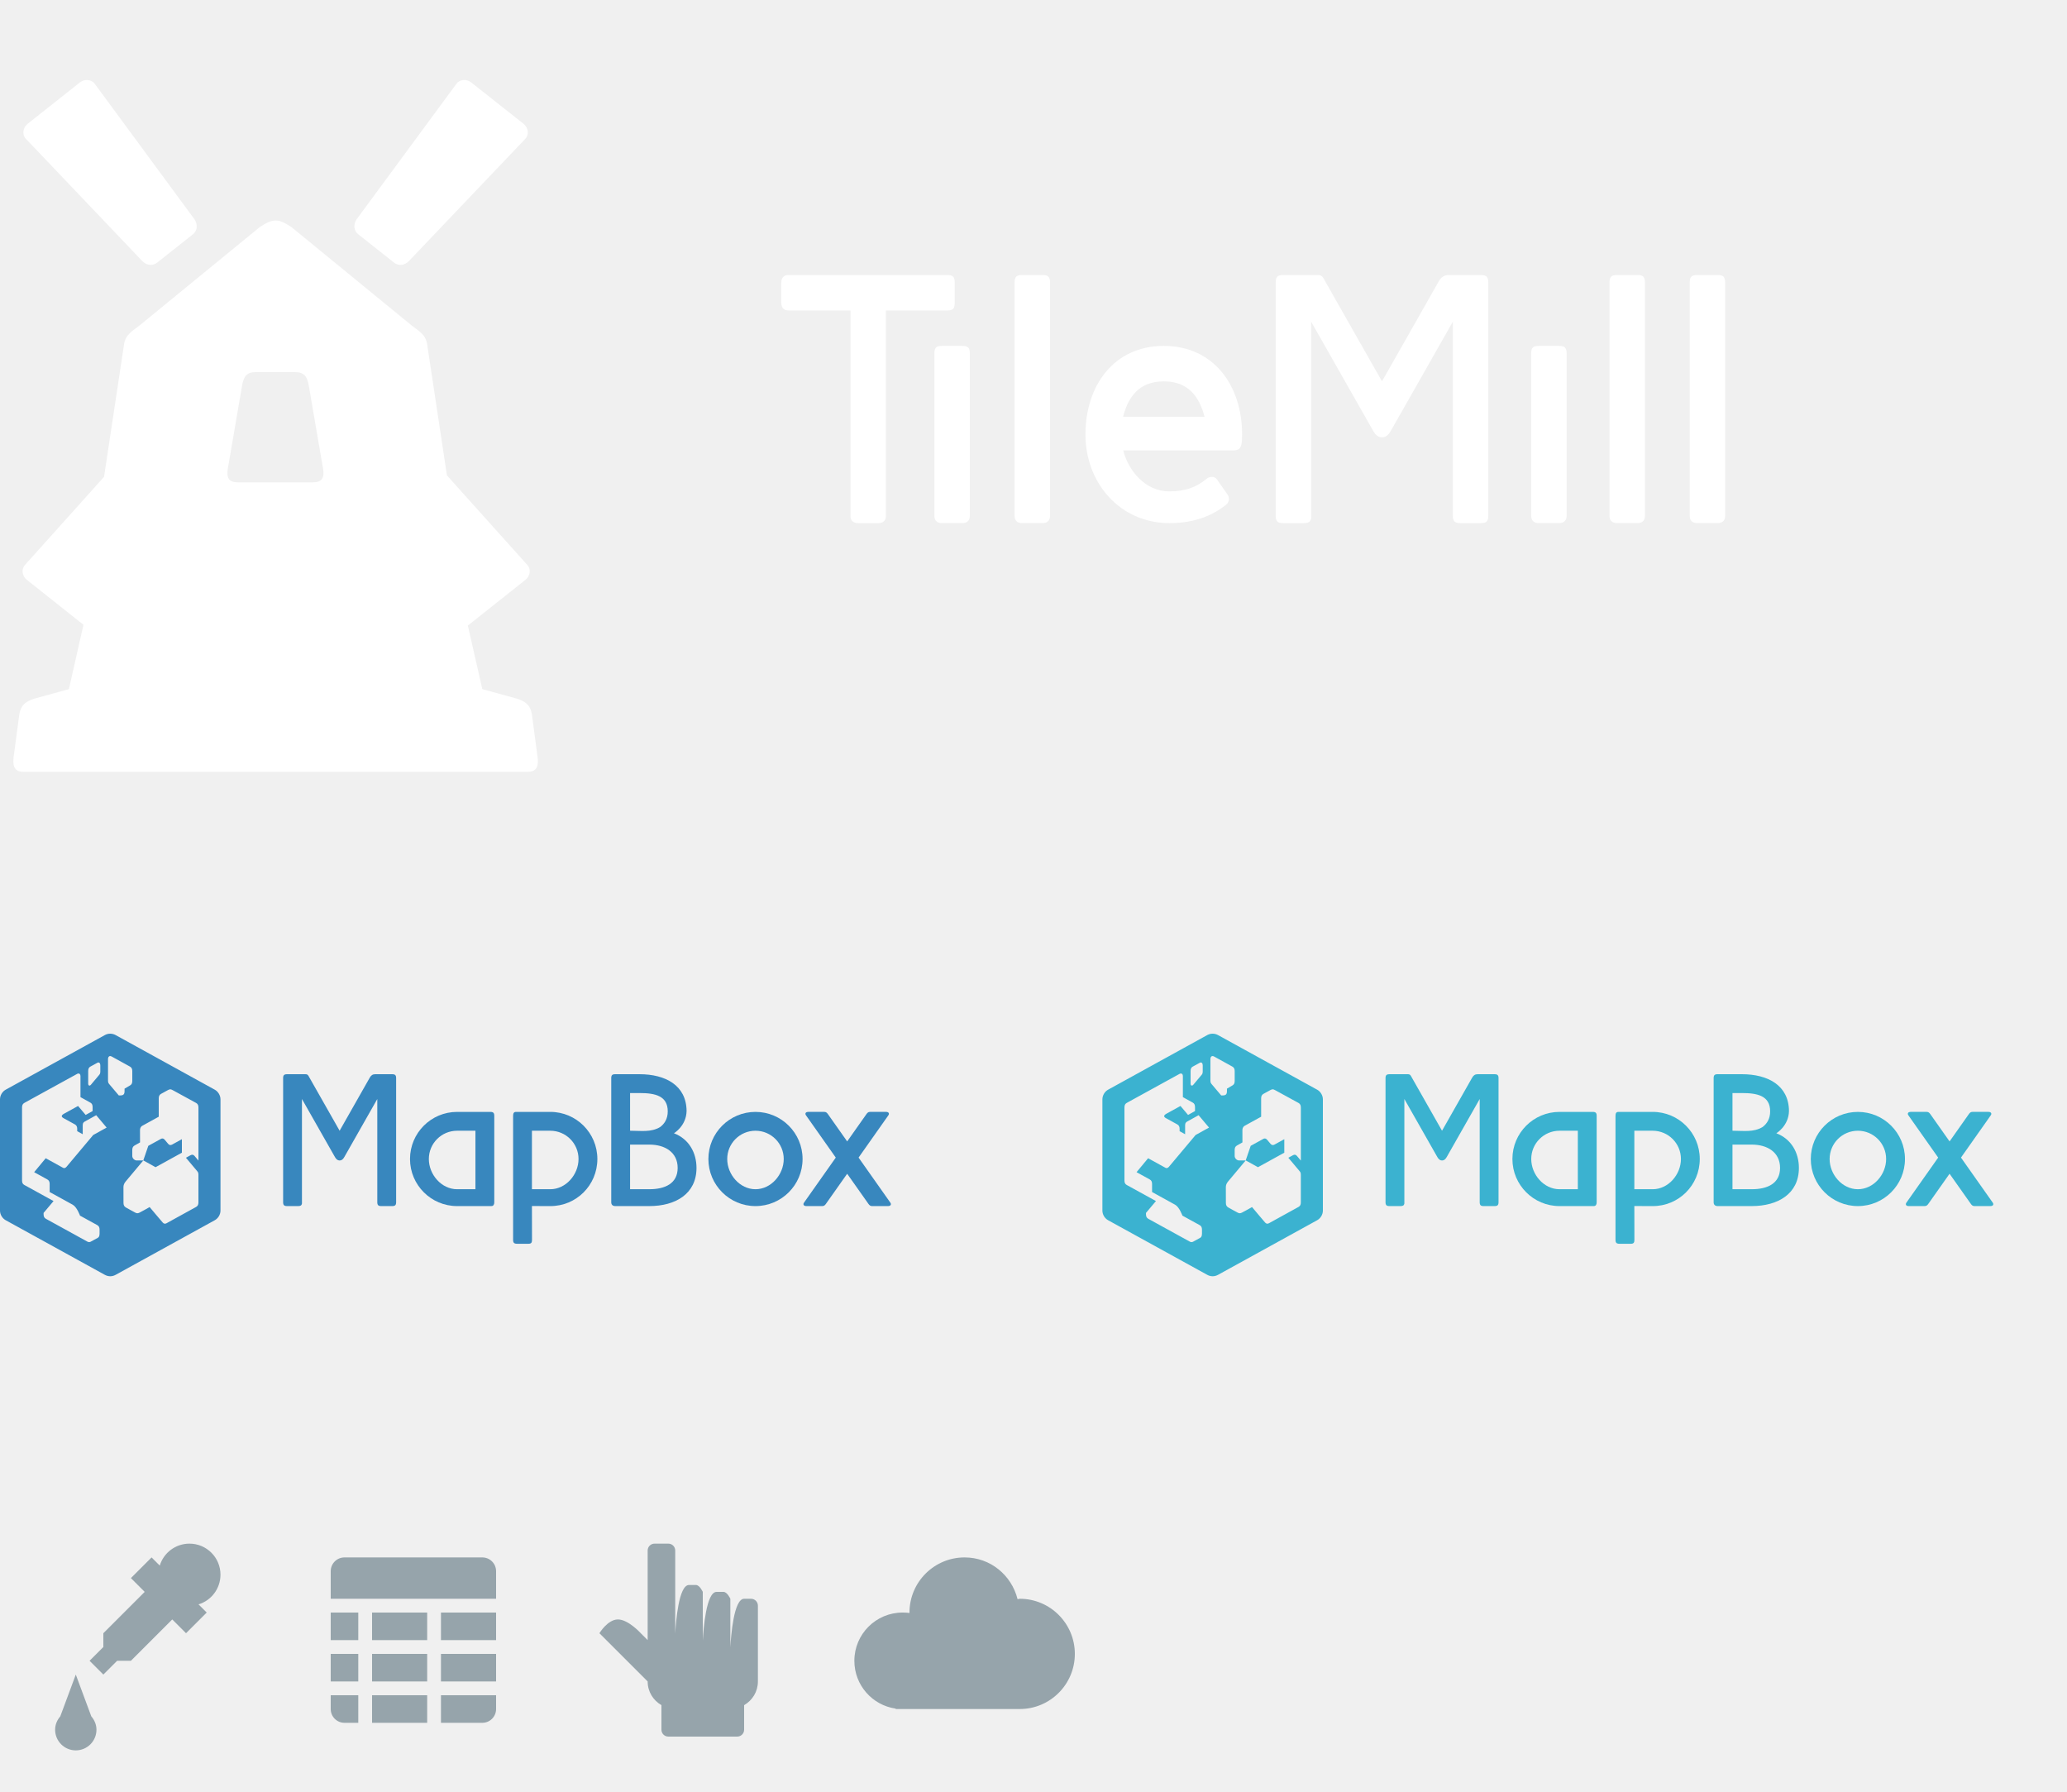
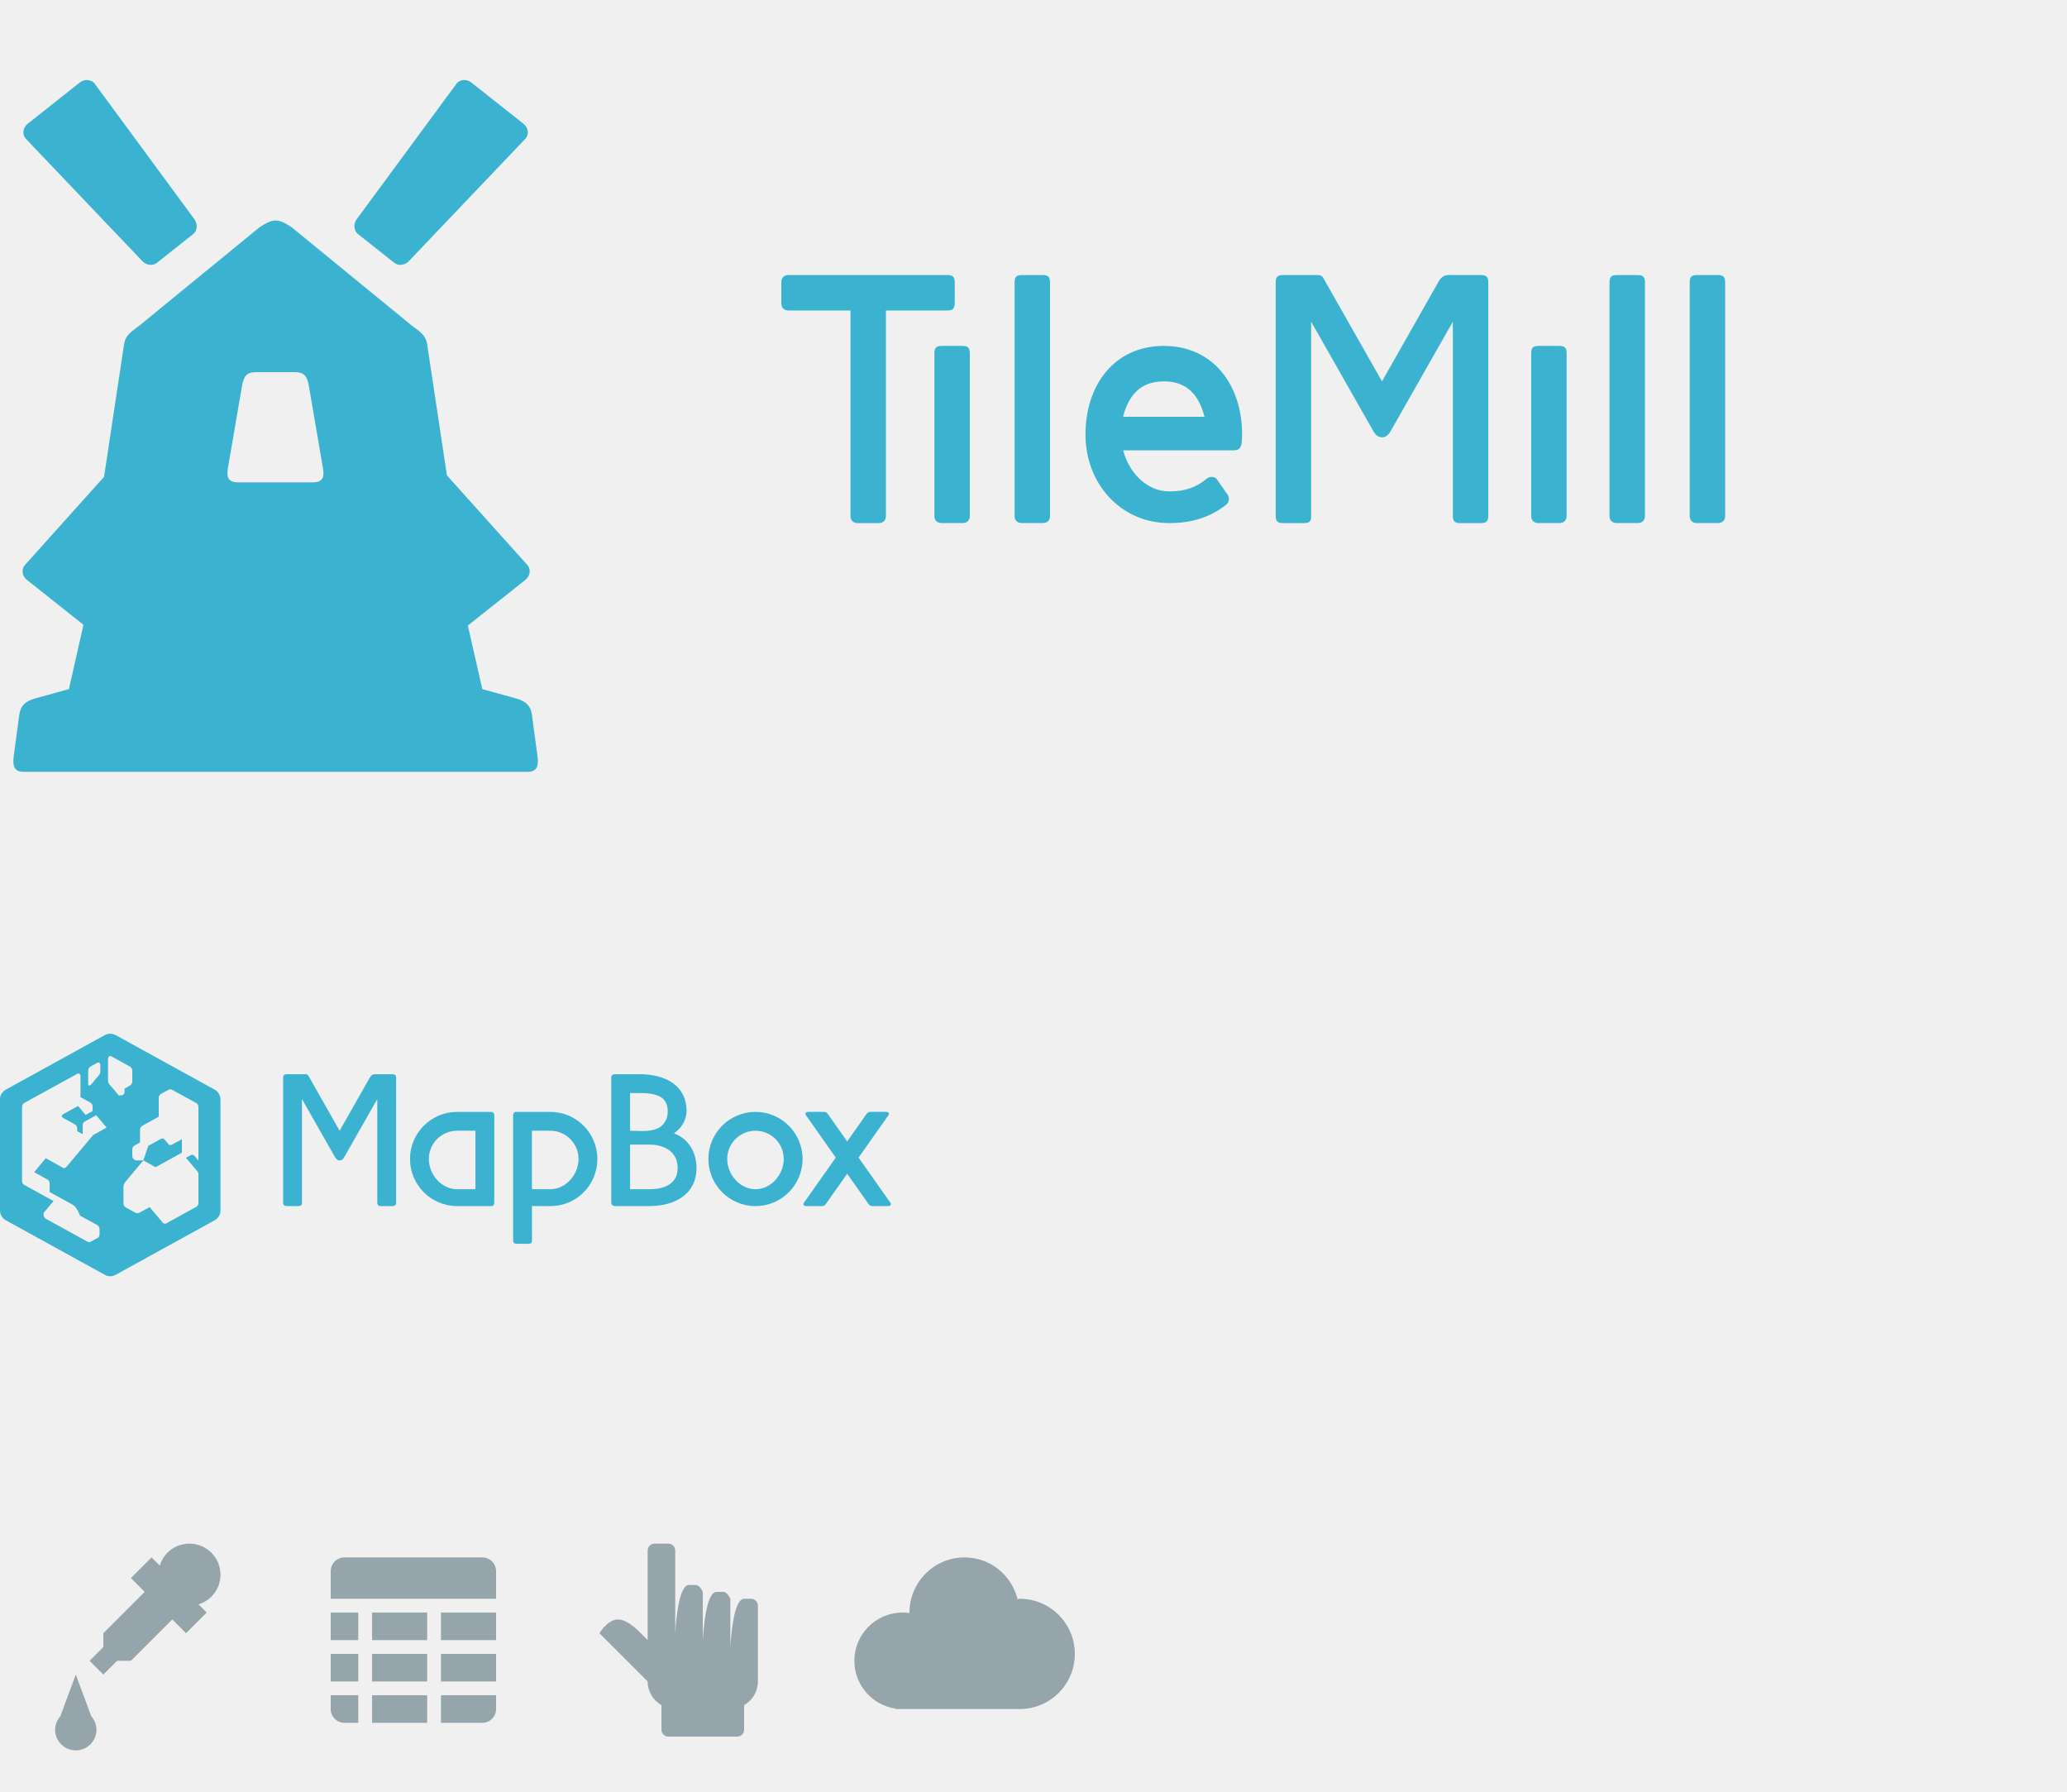
<svg xmlns="http://www.w3.org/2000/svg" width="150" height="130" id="svg7551" version="1.1">
  <defs id="defs7553" />
  <g id="layer2" transform="translate(0,-22.36218)" style="display:none">
-     <rect style="color:#000000;fill:#8aa7ba;fill-opacity:1;fill-rule:nonzero;stroke:none;stroke-width:2;marker:none;visibility:visible;display:inline;overflow:visible;enable-background:accumulate" id="rect17711" width="150" height="130" x="-4.2188475e-15" y="22.362" rx="0" ry="0" />
+     <rect style="color:#000000;fill:#f2f2f2;fill-opacity:1;fill-rule:nonzero;stroke:none;stroke-width:2;marker:none;visibility:visible;display:inline;overflow:visible;enable-background:accumulate" id="rect17711" width="150" height="130" x="-4.2188475e-15" y="22.362" rx="0" ry="0" />
  </g>
  <g id="layer1" transform="translate(0,-22.36218)">
-     <g id="g5159-5-0" style="fill:#ffffff;fill-opacity:1;display:inline" transform="matrix(0.1353383,0,0,0.1353383,-54.13139,68.25293)">
-       <path id="path4461-5-6-54" d="m 1024,-153.638 c -26.733,0 -42,21.266 -42,47.5 0,26.234 18.767,47.5 45,47.5 11.578,0 21.681,-2.956 30.375,-9.812 1.588,-1.252 2.197,-3.542 0.688,-5.688 l -5.719,-8.125 c -1.018,-1.446 -3.725,-1.508 -5.125,-0.344 -5.676,4.72 -11.543,6.962 -20.219,6.969 -12.843,0.009 -22,-11 -24.75,-22 l 58.906,0 c 3,0 4.163,-1 4.625,-4 0.145,-1.478 0.219,-2.981 0.219,-4.5 0,-26.234 -15.267,-47.5 -42,-47.5 z m 0,19 c 12.913,0 18.986,7.926 21.844,19 l -43.688,0 c 2.858,-11.074 8.931,-19 21.844,-19 z" clip-path="none" style="color:#000000;fill:#ffffff;fill-opacity:1;fill-rule:nonzero;stroke:none;stroke-width:50;marker:none;visibility:visible;display:inline;overflow:visible;enable-background:accumulate" />
-       <path style="color:#000000;fill:#ffffff;fill-opacity:1;fill-rule:nonzero;stroke:none;stroke-width:50;marker:none;visibility:visible;display:inline;overflow:visible;enable-background:accumulate" d="m 1088,-191.638 c -3,0 -4,1 -4,4 l 0,125 c 0,3 1,4 4,4 l 11.125,0 c 2.444,0 3.545,-0.694 3.875,-2.562 l 0,-105.438 33.25,58.5 c 1.326,2.333 2.75,3.487 4.75,3.5 2,0.013 3.424,-1.167 4.75,-3.5 l 33.25,-58.5 0,104 c 0,3 1,4 4,4 l 11,0 c 3,0 4,-1 4,-4 l 0,-125 c 0,-3 -1,-4 -4,-4 l -17.125,0 c -2.495,0 -4.145,1.069 -5.5,3.5 l -30.375,53.5 -30.438,-53.594 c -1.131,-1.991 -1.504,-3.406 -4,-3.406 z" id="path4595-9-5-3" />
-       <path id="path24748-9-8-0-0" d="m 822.75,-191.638 c -2.549,0 -3.844,1.574 -3.844,4.031 l 0,10.938 c 0,2.458 1.294,4.031 3.844,4.031 l 33.25,0 0,110.156 c 0,2.549 1.574,3.844 4.031,3.844 l 10.938,0 c 2.458,0 4.031,-1.294 4.031,-3.844 l 0,-110.156 32.906,0 c 3,0 4,-1 4,-4 l 0,-11 c 0,-3 -1,-4 -4,-4 l -85.156,0 z" style="color:#000000;fill:#ffffff;fill-opacity:1;fill-rule:nonzero;stroke:none;stroke-width:50;marker:none;visibility:visible;display:inline;overflow:visible;enable-background:accumulate" />
-       <path id="path3668-1-1-2" d="m 948,-191.638 c -3,0 -4,1 -4,4 l 0,125.147 c 0,2.549 1.574,3.844 4.031,3.844 l 10.938,0 c 2.458,0 4.031,-1.294 4.031,-3.844 l 0,-125.147 c 0,-3 -1,-4 -4,-4 -3.667,0 -7.333,0 -11,0 z" style="color:#000000;fill:#ffffff;fill-opacity:1;fill-rule:nonzero;stroke:none;stroke-width:50;marker:none;visibility:visible;display:inline;overflow:visible;enable-background:accumulate" />
-       <path id="path4597-9-0-7" d="m 1225,-153.638 c -3,0 -4,1 -4,4 l 0,87.147 c 0,2.549 1.574,3.844 4.031,3.844 l 10.938,0 c 2.458,0 4.031,-1.294 4.031,-3.844 l 0,-87.147 c 0,-3 -1,-4 -4,-4 -3.667,0 -7.333,0 -11,0 z" style="color:#000000;fill:#ffffff;fill-opacity:1;fill-rule:nonzero;stroke:none;stroke-width:50;marker:none;visibility:visible;display:inline;overflow:visible;enable-background:accumulate" />
-       <path style="color:#000000;fill:#ffffff;fill-opacity:1;fill-rule:nonzero;stroke:none;stroke-width:50;marker:none;visibility:visible;display:inline;overflow:visible;enable-background:accumulate" d="m 1267,-191.638 c -3,0 -4,1 -4,4 l 0,125.147 c 0,2.549 1.574,3.844 4.031,3.844 l 10.938,0 c 2.458,0 4.031,-1.294 4.031,-3.844 l 0,-125.147 c 0,-3 -1,-4 -4,-4 -3.667,0 -7.333,0 -11,0 z" id="path4599-5-2-1" />
-       <path id="path4601-6-4-7" d="m 1310,-191.638 c -3,0 -4,1 -4,4 l 0,125.147 c 0,2.549 1.574,3.844 4.031,3.844 l 10.938,0 c 2.458,0 4.031,-1.294 4.031,-3.844 l 0,-125.147 c 0,-3 -1,-4 -4,-4 -3.667,0 -7.333,0 -11,0 z" style="color:#000000;fill:#ffffff;fill-opacity:1;fill-rule:nonzero;stroke:none;stroke-width:50;marker:none;visibility:visible;display:inline;overflow:visible;enable-background:accumulate" />
-       <path style="color:#000000;fill:#ffffff;fill-opacity:1;fill-rule:nonzero;stroke:none;stroke-width:50;marker:none;visibility:visible;display:inline;overflow:visible;enable-background:accumulate" d="m 905,-153.638 c -3,0 -4,1 -4,4 l 0,87.147 c 0,2.549 1.574,3.844 4.031,3.844 l 10.938,0 c 2.458,0 4.031,-1.294 4.031,-3.844 l 0,-87.147 c 0,-3 -1,-4 -4,-4 -3.667,0 -7.333,0 -11,0 z" id="path4605-5-0-9" />
+     <g id="g5159-5-0" style="fill:#3bb2d0;fill-opacity:1;display:inline" transform="matrix(0.1353383,0,0,0.1353383,-54.13139,68.25293)">
+       <path id="path4461-5-6-54" d="m 1024,-153.638 c -26.733,0 -42,21.266 -42,47.5 0,26.234 18.767,47.5 45,47.5 11.578,0 21.681,-2.956 30.375,-9.812 1.588,-1.252 2.197,-3.542 0.688,-5.688 l -5.719,-8.125 c -1.018,-1.446 -3.725,-1.508 -5.125,-0.344 -5.676,4.72 -11.543,6.962 -20.219,6.969 -12.843,0.009 -22,-11 -24.75,-22 l 58.906,0 c 3,0 4.163,-1 4.625,-4 0.145,-1.478 0.219,-2.981 0.219,-4.5 0,-26.234 -15.267,-47.5 -42,-47.5 z m 0,19 c 12.913,0 18.986,7.926 21.844,19 l -43.688,0 c 2.858,-11.074 8.931,-19 21.844,-19 z" clip-path="none" style="color:#000000;fill:#3bb2d0;fill-opacity:1;fill-rule:nonzero;stroke:none;stroke-width:50;marker:none;visibility:visible;display:inline;overflow:visible;enable-background:accumulate" />
+       <path style="color:#000000;fill:#3bb2d0;fill-opacity:1;fill-rule:nonzero;stroke:none;stroke-width:50;marker:none;visibility:visible;display:inline;overflow:visible;enable-background:accumulate" d="m 1088,-191.638 c -3,0 -4,1 -4,4 l 0,125 c 0,3 1,4 4,4 l 11.125,0 c 2.444,0 3.545,-0.694 3.875,-2.562 l 0,-105.438 33.25,58.5 c 1.326,2.333 2.75,3.487 4.75,3.5 2,0.013 3.424,-1.167 4.75,-3.5 l 33.25,-58.5 0,104 c 0,3 1,4 4,4 l 11,0 c 3,0 4,-1 4,-4 l 0,-125 c 0,-3 -1,-4 -4,-4 l -17.125,0 c -2.495,0 -4.145,1.069 -5.5,3.5 l -30.375,53.5 -30.438,-53.594 c -1.131,-1.991 -1.504,-3.406 -4,-3.406 z" id="path4595-9-5-3" />
+       <path id="path24748-9-8-0-0" d="m 822.75,-191.638 c -2.549,0 -3.844,1.574 -3.844,4.031 l 0,10.938 c 0,2.458 1.294,4.031 3.844,4.031 l 33.25,0 0,110.156 c 0,2.549 1.574,3.844 4.031,3.844 l 10.938,0 c 2.458,0 4.031,-1.294 4.031,-3.844 l 0,-110.156 32.906,0 c 3,0 4,-1 4,-4 l 0,-11 c 0,-3 -1,-4 -4,-4 l -85.156,0 z" style="color:#000000;fill:#3bb2d0;fill-opacity:1;fill-rule:nonzero;stroke:none;stroke-width:50;marker:none;visibility:visible;display:inline;overflow:visible;enable-background:accumulate" />
+       <path id="path3668-1-1-2" d="m 948,-191.638 c -3,0 -4,1 -4,4 l 0,125.147 c 0,2.549 1.574,3.844 4.031,3.844 l 10.938,0 c 2.458,0 4.031,-1.294 4.031,-3.844 l 0,-125.147 c 0,-3 -1,-4 -4,-4 -3.667,0 -7.333,0 -11,0 z" style="color:#000000;fill:#3bb2d0;fill-opacity:1;fill-rule:nonzero;stroke:none;stroke-width:50;marker:none;visibility:visible;display:inline;overflow:visible;enable-background:accumulate" />
+       <path id="path4597-9-0-7" d="m 1225,-153.638 c -3,0 -4,1 -4,4 l 0,87.147 c 0,2.549 1.574,3.844 4.031,3.844 l 10.938,0 c 2.458,0 4.031,-1.294 4.031,-3.844 l 0,-87.147 c 0,-3 -1,-4 -4,-4 -3.667,0 -7.333,0 -11,0 z" style="color:#000000;fill:#3bb2d0;fill-opacity:1;fill-rule:nonzero;stroke:none;stroke-width:50;marker:none;visibility:visible;display:inline;overflow:visible;enable-background:accumulate" />
+       <path style="color:#000000;fill:#3bb2d0;fill-opacity:1;fill-rule:nonzero;stroke:none;stroke-width:50;marker:none;visibility:visible;display:inline;overflow:visible;enable-background:accumulate" d="m 1267,-191.638 c -3,0 -4,1 -4,4 l 0,125.147 c 0,2.549 1.574,3.844 4.031,3.844 l 10.938,0 c 2.458,0 4.031,-1.294 4.031,-3.844 l 0,-125.147 c 0,-3 -1,-4 -4,-4 -3.667,0 -7.333,0 -11,0 z" id="path4599-5-2-1" />
+       <path id="path4601-6-4-7" d="m 1310,-191.638 c -3,0 -4,1 -4,4 l 0,125.147 c 0,2.549 1.574,3.844 4.031,3.844 l 10.938,0 c 2.458,0 4.031,-1.294 4.031,-3.844 l 0,-125.147 c 0,-3 -1,-4 -4,-4 -3.667,0 -7.333,0 -11,0 z" style="color:#000000;fill:#3bb2d0;fill-opacity:1;fill-rule:nonzero;stroke:none;stroke-width:50;marker:none;visibility:visible;display:inline;overflow:visible;enable-background:accumulate" />
+       <path style="color:#000000;fill:#3bb2d0;fill-opacity:1;fill-rule:nonzero;stroke:none;stroke-width:50;marker:none;visibility:visible;display:inline;overflow:visible;enable-background:accumulate" d="m 905,-153.638 c -3,0 -4,1 -4,4 l 0,87.147 c 0,2.549 1.574,3.844 4.031,3.844 l 10.938,0 c 2.458,0 4.031,-1.294 4.031,-3.844 l 0,-87.147 c 0,-3 -1,-4 -4,-4 -3.667,0 -7.333,0 -11,0 z" id="path4605-5-0-9" />
    </g>
-     <g style="fill:#ffffff;display:inline" id="g33033" transform="matrix(0.2556115,0,0,0.2556115,-154.3156,87.8115)">
-       <path style="color:#000000;fill:#ffffff;fill-opacity:1;fill-rule:nonzero;stroke:none;stroke-width:1.391;marker:none;visibility:visible;display:inline;overflow:visible;enable-background:accumulate" d="m 628.098,-233.325 c -0.588,0.051 -1.199,0.27 -1.688,0.656 l -14.875,11.781 c -1.303,1.031 -1.634,3.004 -0.5,4.219 l 33.04,34.689 c 1.134,1.215 2.915,1.531 4.219,0.5 l 10.188,-8.062 c 1.303,-1.031 1.391,-2.836 0.469,-4.219 l -28.29,-38.439 c -0.461,-0.691 -1.225,-1.046 -2,-1.125 -0.194,-0.02 -0.366,-0.017 -0.562,0 z m 107.12,0 c -0.775,0.079 -1.508,0.434 -1.969,1.125 l -28.321,38.439 c -0.922,1.383 -0.803,3.187 0.5,4.219 l 10.188,8.062 c 1.303,1.031 3.085,0.715 4.219,-0.5 l 33.04,-34.689 c 1.134,-1.215 0.803,-3.187 -0.5,-4.219 l -14.906,-11.781 c -0.652,-0.516 -1.475,-0.735 -2.25,-0.656 z m -53.248,39.87 c -1.297,0 -2.624,0.614 -4.562,1.906 l -34,27.817 c -2.17,1.722 -4.051,2.597 -4.487,5.486 l -5.669,37.545 -22.438,25 c -1.134,1.215 -0.803,3.187 0.5,4.219 l 16.094,12.781 -4.136,18.26 -9.836,2.709 c -2.633,0.861 -3.873,1.973 -4.25,4.562 l -1.562,11.639 c -0.377,2.589 -0.051,4.562 2.719,4.562 l 143.226,0 c 2.77,0 3.096,-1.973 2.719,-4.562 l -1.562,-11.639 c -0.377,-2.589 -1.617,-3.701 -4.25,-4.562 l -9.836,-2.709 -4.105,-18.041 16.375,-13 c 1.303,-1.031 1.634,-3.004 0.5,-4.219 l -22.812,-25.406 -5.607,-37.139 c -0.4,-2.875 -2.317,-3.764 -4.487,-5.486 l -34,-27.817 c -1.939,-1.292 -3.234,-1.906 -4.531,-1.906 z m -5.562,43.034 11,0 c 2.77,0 3.531,1.27 4,4 l 4,23.297 c 0.469,2.73 -0.23,4 -3,4 l -21,0 c -2.77,0 -3.469,-1.27 -3,-4 l 4,-23.297 c 0.469,-2.73 1.23,-4 4,-4 z" id="path33031" />
-     </g>
-     <g id="g7707" transform="translate(0,11.80001)" style="color:#000000;fill:#3887be;fill-opacity:1;fill-rule:nonzero;stroke:none;stroke-width:2;marker:none;visibility:visible;display:inline;overflow:visible;enable-background:accumulate">
-       <g id="g4022-8" transform="matrix(0.5951758,0,0,0.5951758,-49.65323,30.07154)" style="color:#000000;fill:#3887be;fill-opacity:1;fill-rule:nonzero;stroke:none;stroke-width:3.36;marker:none;visibility:visible;display:inline;overflow:visible;enable-background:accumulate">
-         <g id="g25745-8-7-8-8" transform="matrix(0.1208684,0,0,0.1208684,108.64,151.526)" style="color:#000000;fill:#3887be;fill-opacity:1;fill-rule:nonzero;stroke:none;stroke-width:27.802;marker:none;visibility:visible;display:inline;overflow:visible;enable-background:accumulate">
-           <path id="path24740-2-4-4-5" d="m 252.5,-403.397 c -26.234,0 -47.5,21.266 -47.5,47.5 0,26.234 21.266,47.5 47.5,47.5 l 34.531,-2e-5 c 2.119,-1e-5 2.969,-1.582 2.969,-3.75 l 0,-87.25 c 0,-3 -1,-4 -4,-4 z m 0,19 18.5,0 0,6.844 0,45.312 0,6.844 -18.5,0 c -15.74,0 -28.5,-14.76 -28.5,-30.5 0,-15.74 12.76,-28.5 28.5,-28.5 z" clip-path="none" style="color:#000000;fill:#3887be;fill-opacity:1;fill-rule:nonzero;stroke:none;stroke-width:27.802;marker:none;visibility:visible;display:inline;overflow:visible;enable-background:accumulate" />
-           <path id="path24742-8-9-8-3" d="m 81,-441.397 c -3,0 -4,1 -4,4 l 0,125 c 0,3 1,4 4,4 l 11.125,0 c 2.444,0 3.545,-0.694 3.875,-2.562 l 0,-105.438 33.25,58.5 c 1.326,2.333 2.75,3.487 4.75,3.5 2,0.013 3.424,-1.167 4.75,-3.5 l 33.25,-58.5 0,104 c 0,3 1,4 4,4 l 11,0 c 3,0 4,-1 4,-4 l 0,-125 c 0,-3 -1,-4 -4,-4 l -17.125,0 c -2.495,0 -4.145,1.069 -5.5,3.5 l -30.375,53.5 -30.438,-53.594 c -1.131,-1.991 -1.504,-3.406 -4,-3.406 z" style="color:#000000;fill:#3887be;fill-opacity:1;fill-rule:nonzero;stroke:none;stroke-width:27.802;marker:none;visibility:visible;display:inline;overflow:visible;enable-background:accumulate" />
-           <path id="path24744-0-3-0-7" d="m 311.969,-403.397 c -2.201,-3.2e-4 -2.969,1.312 -2.969,3.938 l 0,125.062 c 0,3 0.996,4 4.016,4 l 11.51,0 c 2.749,0 3.546,-1.181 3.541,-3.875 L 328,-308.459 c 6.077,0.036 12.586,0.036 18.5,0.062 26.121,0.118 47.5,-20.962 47.5,-47.5 0,-26.234 -21.266,-47.526 -47.5,-47.5 -11.541,0.012 -23.003,0.002 -34.531,0 z m 16.031,19 18.5,0 c 15.74,0 28.5,12.76 28.5,28.5 0,15.74 -12.76,30.5 -28.5,30.5 l -18.5,0 z" clip-path="none" style="color:#000000;fill:#3887be;fill-opacity:1;fill-rule:nonzero;stroke:none;stroke-width:27.802;marker:none;visibility:visible;display:inline;overflow:visible;enable-background:accumulate" />
-           <path style="color:#000000;fill:#3887be;fill-opacity:1;fill-rule:nonzero;stroke:none;stroke-width:27.802;marker:none;visibility:visible;display:inline;overflow:visible;enable-background:accumulate" d="m 553.5,-403.397 c 26.234,0 47.5,21.266 47.5,47.5 0,26.234 -21.266,47.5 -47.5,47.5 -26.234,0 -47.5,-21.266 -47.5,-47.5 0,-26.234 21.266,-47.5 47.5,-47.5 z m 0,19 c -15.74,0 -28.5,12.76 -28.5,28.5 0,15.74 12.76,30.5 28.5,30.5 15.74,0 28.5,-14.76 28.5,-30.5 0,-15.74 -12.76,-28.5 -28.5,-28.5 z" id="path24746-2-46-4-1" clip-path="none" />
-           <path style="color:#000000;fill:#3887be;fill-opacity:1;fill-rule:nonzero;stroke:none;stroke-width:27.802;marker:none;visibility:visible;display:inline;overflow:visible;enable-background:accumulate" d="m 412,-441.406 c -3,0 -4,1 -4,4 l 0,125.156 c 0,2.549 1.574,3.844 4.031,3.844 l 34.469,0 c 26.234,0 47.5,-12.266 47.5,-38.5 0,-15.083 -7.419,-29.095 -22.75,-34.938 0,0 12.479,-7.371 12.75,-22.5 -0.24,-25.916 -21.415,-37.062 -47.5,-37.062 z m 15,19 9.5,0 c 15.74,0 28.5,2.76 28.5,18.5 0,7.509 -3.281,12.505 -7.656,15.781 -9.309,5.536 -19.343,3.719 -30.344,3.719 z m 0,52 19.5,0 c 15.74,0 28.5,7.76 28.5,23.5 0,15.74 -12.76,21.5 -28.5,21.5 -6.472,9e-5 -13.007,0 -19.5,0 z" id="path24748-0-4-6-2" />
-           <path style="color:#000000;fill:#3887be;fill-opacity:1;fill-rule:nonzero;stroke:none;stroke-width:27.802;marker:none;visibility:visible;display:inline;overflow:visible;enable-background:accumulate" d="m 606.812,-403.406 c -2.691,0 -3.733,1.668 -2.25,3.625 l 29.938,42.472 -31.938,45.278 c -1.483,1.957 -0.441,3.625 2.25,3.625 l 16.156,0 c 1.674,0 2.621,-0.858 3.625,-2.281 l 21.397,-30.322 21.416,30.322 c 1.004,1.424 1.951,2.281 3.625,2.281 l 16.156,0 c 2.691,0 3.733,-1.668 2.25,-3.625 L 657.5,-357.312 l 29.938,-42.469 c 1.483,-1.957 0.441,-3.625 -2.25,-3.625 l -16.156,0 c -1.674,0 -2.621,0.858 -3.625,2.281 l -19.405,27.508 -19.407,-27.508 c -1.004,-1.424 -1.951,-2.281 -3.625,-2.281 z" id="path9206-2-0-9-1-0-5" />
-         </g>
-       </g>
-       <path id="path5629-7-4-6-8-6-6-7-5" d="m 8.002,85.562 c -0.135,-7.99e-4 -0.269,0.033 -0.388,0.098 l -7.2,3.965 c -0.125,0.068 -0.227,0.173 -0.3,0.295 C 0.043,90.042 2.4e-4,90.182 0,90.325 l 0,8.072 c 4.8e-4,0.285 0.166,0.563 0.415,0.7 l 7.2,3.965 c 0.117,0.064 0.251,0.1 0.385,0.1 0.134,0 0.268,-0.036 0.385,-0.1 l 7.2,-3.965 c 0.249,-0.137 0.415,-0.415 0.415,-0.7 l 0,-8.072 c -2.1e-4,-0.142 -0.043,-0.283 -0.115,-0.405 -0.072,-0.122 -0.175,-0.227 -0.3,-0.295 l -7.2,-3.965 c -0.117,-0.064 -0.25,-0.097 -0.383,-0.098 z m -0.007,1.623 c 0.034,4.34e-4 0.073,0.013 0.117,0.037 0.44,0.242 0.881,0.484 1.32,0.728 0.122,0.068 0.168,0.172 0.168,0.327 l 0,0.715 c 0,0.154 -0.044,0.258 -0.163,0.325 l -0.398,0.233 0,0.172 c 0,0.24 -0.084,0.32 -0.32,0.32 l -0.098,0 -0.672,-0.795 c -0.069,-0.082 -0.11,-0.13 -0.11,-0.282 l 0,-1.567 c 0,-0.117 0.053,-0.214 0.155,-0.212 z m -0.84,0.465 c 0.077,0.006 0.125,0.09 0.125,0.217 l 0,0.435 c 0,0.121 -0.025,0.177 -0.07,0.235 l -0.525,0.625 -0.087,0.105 c -0.088,0.106 -0.198,0.07 -0.198,-0.08 l 0,-0.913 c 0,-0.152 0.042,-0.266 0.16,-0.325 l 0.51,-0.278 c 0.032,-0.017 0.059,-0.024 0.085,-0.022 z m -1.47,0.802 c 0.085,-0.007 0.155,0.05 0.155,0.185 l 0,1.528 0.713,0.395 c 0.122,0.067 0.168,0.172 0.168,0.328 l 0,0.287 -0.505,0.282 -0.55,-0.65 -1.012,0.557 c -0.198,0.109 -0.243,0.219 -0.037,0.33 l 0.818,0.45 c 0.122,0.067 0.168,0.172 0.168,0.328 l 0,0.165 0.4,0.22 0,-0.575 c 0,-0.16 -0.005,-0.262 0.168,-0.357 l 0.81,-0.448 0.757,0.897 -0.975,0.54 c -0.644,0.769 -1.286,1.54 -1.935,2.305 -0.078,0.093 -0.168,0.12 -0.25,0.075 -0.453,-0.25 -0.821,-0.452 -1.26,-0.695 l -0.84,1.012 c 0.319,0.176 0.639,0.351 0.958,0.527 0.122,0.068 0.168,0.172 0.168,0.328 l 0,0.585 1.675,0.922 c 0.307,0.169 0.527,0.79 0.527,0.79 l 1.252,0.688 c 0.122,0.067 0.168,0.172 0.168,0.328 l 0,0.292 c -0.005,0.136 -0.026,0.246 -0.125,0.3 l -0.522,0.285 c -0.071,0.039 -0.161,0.035 -0.23,-0.003 L 3.33,98.992 C 3.208,98.924 3.163,98.82 3.163,98.664 l 0,-0.098 0.723,-0.86 -2.12,-1.167 C 1.643,96.472 1.6,96.369 1.6,96.212 l 0,-3.955 0,-0.448 0,-0.67 0,-0.223 c 0,-0.156 0.043,-0.263 0.165,-0.33 l 0.152,-0.085 c 1.241,-0.681 3.68,-2.022 3.68,-2.022 0.029,-0.016 0.059,-0.025 0.087,-0.028 z m 6.675,1.145 c 0.048,0 0.101,0.023 0.185,0.068 0.561,0.31 1.126,0.614 1.688,0.923 0.122,0.067 0.168,0.172 0.168,0.328 l 0,3.853 -0.285,-0.338 c -0.089,-0.105 -0.185,-0.107 -0.285,-0.052 l -0.338,0.185 0.787,0.935 c 0.076,0.091 0.12,0.134 0.12,0.295 l 0,2.01 c 0,0.156 -0.045,0.26 -0.168,0.328 l -2.15,1.185 c -0.092,0.051 -0.191,0.044 -0.273,-0.052 -0.291,-0.344 -0.625,-0.729 -0.95,-1.123 -0.24,0.133 -0.487,0.278 -0.728,0.4 -0.123,0.062 -0.2,0.066 -0.32,0 -0.212,-0.117 -0.447,-0.238 -0.682,-0.375 -0.12,-0.07 -0.168,-0.174 -0.168,-0.33 -8.4e-4,-0.382 -0.003,-0.758 -0.002,-1.147 2.1e-4,-0.13 0.045,-0.266 0.158,-0.4 l 1.282,-1.53 -0.48,0 c -0.16,0 -0.32,-0.16 -0.32,-0.32 l 0,-0.438 c 0,-0.156 0.046,-0.26 0.168,-0.328 0.078,-0.043 0.395,-0.223 0.395,-0.223 l -0.002,-0.89 c -2.9e-4,-0.112 0.038,-0.246 0.168,-0.318 l 1.192,-0.657 0,-1.33 c 0,-0.156 0.046,-0.26 0.168,-0.328 0.149,-0.083 0.334,-0.183 0.502,-0.275 0.073,-0.038 0.12,-0.055 0.17,-0.055 z m -1.96,5.16 0.89,0.492 1.91,-1.052 0,-0.98 -0.71,0.39 c -0.099,0.055 -0.196,0.054 -0.285,-0.05 l -0.253,-0.3 c -0.078,-0.093 -0.163,-0.11 -0.25,-0.075 l -0.94,0.517 -0.363,1.058 z" style="font-size:medium;font-style:normal;font-variant:normal;font-weight:normal;font-stretch:normal;text-indent:0;text-align:start;text-decoration:none;line-height:normal;letter-spacing:normal;word-spacing:normal;text-transform:none;direction:ltr;block-progression:tb;writing-mode:lr-tb;text-anchor:start;baseline-shift:baseline;color:#000000;fill:#3887be;fill-opacity:1;fill-rule:nonzero;stroke:none;stroke-width:2;marker:none;visibility:visible;display:inline;overflow:visible;enable-background:accumulate;font-family:Sans;-inkscape-font-specification:Sans" />
+     <g style="fill:#3bb2d0;display:inline;fill-opacity:1" id="g33033" transform="matrix(0.2556115,0,0,0.2556115,-154.3156,87.8115)">
+       <path style="color:#000000;fill:#3bb2d0;fill-opacity:1;fill-rule:nonzero;stroke:none;stroke-width:1.391;marker:none;visibility:visible;display:inline;overflow:visible;enable-background:accumulate" d="m 628.098,-233.325 c -0.588,0.051 -1.199,0.27 -1.688,0.656 l -14.875,11.781 c -1.303,1.031 -1.634,3.004 -0.5,4.219 l 33.04,34.689 c 1.134,1.215 2.915,1.531 4.219,0.5 l 10.188,-8.062 c 1.303,-1.031 1.391,-2.836 0.469,-4.219 l -28.29,-38.439 c -0.461,-0.691 -1.225,-1.046 -2,-1.125 -0.194,-0.02 -0.366,-0.017 -0.562,0 z m 107.12,0 c -0.775,0.079 -1.508,0.434 -1.969,1.125 l -28.321,38.439 c -0.922,1.383 -0.803,3.187 0.5,4.219 l 10.188,8.062 c 1.303,1.031 3.085,0.715 4.219,-0.5 l 33.04,-34.689 c 1.134,-1.215 0.803,-3.187 -0.5,-4.219 l -14.906,-11.781 c -0.652,-0.516 -1.475,-0.735 -2.25,-0.656 z m -53.248,39.87 c -1.297,0 -2.624,0.614 -4.562,1.906 l -34,27.817 c -2.17,1.722 -4.051,2.597 -4.487,5.486 l -5.669,37.545 -22.438,25 c -1.134,1.215 -0.803,3.187 0.5,4.219 l 16.094,12.781 -4.136,18.26 -9.836,2.709 c -2.633,0.861 -3.873,1.973 -4.25,4.562 l -1.562,11.639 c -0.377,2.589 -0.051,4.562 2.719,4.562 l 143.226,0 c 2.77,0 3.096,-1.973 2.719,-4.562 l -1.562,-11.639 c -0.377,-2.589 -1.617,-3.701 -4.25,-4.562 l -9.836,-2.709 -4.105,-18.041 16.375,-13 c 1.303,-1.031 1.634,-3.004 0.5,-4.219 l -22.812,-25.406 -5.607,-37.139 c -0.4,-2.875 -2.317,-3.764 -4.487,-5.486 l -34,-27.817 c -1.939,-1.292 -3.234,-1.906 -4.531,-1.906 z m -5.562,43.034 11,0 c 2.77,0 3.531,1.27 4,4 l 4,23.297 c 0.469,2.73 -0.23,4 -3,4 l -21,0 c -2.77,0 -3.469,-1.27 -3,-4 l 4,-23.297 c 0.469,-2.73 1.23,-4 4,-4 z" id="path33031" />
    </g>
    <path style="fill:#96a4ab;fill-opacity:1;display:inline" d="m 25,135.362 c -0.554,0 -1,0.446 -1,1 l 0,2 2.5,0 5,0 4.5,0 0,-2 c 0,-0.554 -0.446,-1 -1,-1 l -10,0 z m -1,4 0,2 2,0 0,-2 -2,0 z m 3,0 0,2 4,0 0,-2 -4,0 z m 5,0 0,2 4,0 0,-2 -4,0 z m -8,3 0,2 2,0 0,-2 -2,0 z m 3,0 0,2 4,0 0,-2 -4,0 z m 5,0 0,2 4,0 0,-2 -4,0 z m -8,3 0,1 c 0,0.554 0.446,1 1,1 l 1,0 0,-2 -2,0 z m 3,0 0,2 4,0 0,-2 -4,0 z m 5,0 0,2 3,0 c 0.554,0 1,-0.446 1,-1 l 0,-1 -4,0 z" id="rect4871-2" />
    <path style="color:#000000;fill:#96a4ab;fill-opacity:1;fill-rule:nonzero;stroke:none;stroke-width:1;marker:none;visibility:visible;display:inline;overflow:visible;enable-background:accumulate" d="m 47.5,134.362 c -0.277,0 -0.5,0.223 -0.5,0.5 l 0,6.5 -0.5,-0.5 c 0,0 -0.906,-1 -1.656,-1 -0.75,0 -1.344,1 -1.344,1 l 3.5,3.5 c 0,0.742 0.403,1.373 1,1.719 l 0,1.781 c 0,0.277 0.223,0.5 0.5,0.5 l 5,0 c 0.277,0 0.5,-0.223 0.5,-0.5 l 0,-1.781 c 0.597,-0.345 1,-0.977 1,-1.719 l 0,-3 0,-2.5 c 0,-0.277 -0.223,-0.5 -0.5,-0.5 l -0.5,0 c -0.75,0 -0.953,2.688 -1,3.531 l 0,-3.031 0,-0.5 c 0,0 -0.223,-0.5 -0.5,-0.5 l -0.5,0 c -0.75,0 -0.953,2.688 -1,3.531 l 0,-3.031 0,-0.5 c 0,0 -0.223,-0.5 -0.5,-0.5 l -0.5,0 c -0.75,0 -0.953,2.688 -1,3.531 l 0,-1.531 0,-4.5 c 0,-0.277 -0.223,-0.5 -0.5,-0.5 z" id="rect3980" />
    <path id="path3896" d="m 13.75,134.362 c -1.016,0 -1.877,0.668 -2.156,1.594 L 11,135.362 l -1.5,1.5 1,1 -3,3 0,1 -1,1 1,1 1,-1 1,0 3,-3 1,1 1.5,-1.5 -0.594,-0.594 c 0.926,-0.279 1.594,-1.14 1.594,-2.156 0,-1.242 -1.008,-2.25 -2.25,-2.25 z m -8.25,9.5 -1.125,3.031 c -0.226,0.263 -0.375,0.595 -0.375,0.969 0,0.828 0.672,1.5 1.5,1.5 0.828,0 1.5,-0.672 1.5,-1.5 0,-0.374 -0.149,-0.706 -0.375,-0.969 z" style="color:#000000;fill:#96a4ab;fill-opacity:1;fill-rule:nonzero;stroke:none;stroke-width:0.055;marker:none;visibility:visible;display:inline;overflow:visible;enable-background:accumulate" />
    <path style="color:#000000;fill:#96a4ab;fill-opacity:1;fill-rule:nonzero;stroke:none;stroke-width:0;marker:none;visibility:visible;display:inline;overflow:visible;enable-background:accumulate" d="m 70,135.362 c -2.209,0 -4,1.791 -4,4 0,0.01 -8e-5,0.021 0,0.031 -0.161,-0.023 -0.332,-0.031 -0.5,-0.031 -1.933,0 -3.5,1.567 -3.5,3.5 0,1.765 1.301,3.229 3,3.469 l 0,0.031 0.5,0 8.5,0 c 2.209,0 4,-1.791 4,-4 0,-2.209 -1.791,-4 -4,-4 -0.054,0 -0.103,0.029 -0.156,0.031 -0.434,-1.739 -1.97,-3.031 -3.844,-3.031 z" id="path4745" />
-     <g transform="translate(80,11.80001)" id="g5702">
+     <g transform="translate(0,11.80001)" id="g5702">
      <g style="fill:#3bb2d0;fill-opacity:1;display:inline" transform="matrix(0.5951758,0,0,0.5951758,-49.65323,30.07154)" id="g5704">
        <g style="color:#000000;fill:#3bb2d0;fill-opacity:1;fill-rule:nonzero;stroke:none;stroke-width:55.738;marker:none;visibility:visible;display:inline;overflow:visible;enable-background:accumulate" transform="matrix(0.1208684,0,0,0.1208684,108.64,151.526)" id="g5706">
          <path style="color:#000000;fill:#3bb2d0;fill-opacity:1;fill-rule:nonzero;stroke:none;stroke-width:55.738;marker:none;visibility:visible;display:inline;overflow:visible;enable-background:accumulate" clip-path="none" d="m 252.5,-403.397 c -26.234,0 -47.5,21.266 -47.5,47.5 0,26.234 21.266,47.5 47.5,47.5 l 34.531,-2e-5 c 2.119,-1e-5 2.969,-1.582 2.969,-3.75 l 0,-87.25 c 0,-3 -1,-4 -4,-4 z m 0,19 18.5,0 0,6.844 0,45.312 0,6.844 -18.5,0 c -15.74,0 -28.5,-14.76 -28.5,-30.5 0,-15.74 12.76,-28.5 28.5,-28.5 z" id="path5708" />
          <path style="color:#000000;fill:#3bb2d0;fill-opacity:1;fill-rule:nonzero;stroke:none;stroke-width:55.738;marker:none;visibility:visible;display:inline;overflow:visible;enable-background:accumulate" d="m 81,-441.397 c -3,0 -4,1 -4,4 l 0,125 c 0,3 1,4 4,4 l 11.125,0 c 2.444,0 3.545,-0.694 3.875,-2.562 l 0,-105.438 33.25,58.5 c 1.326,2.333 2.75,3.487 4.75,3.5 2,0.013 3.424,-1.167 4.75,-3.5 l 33.25,-58.5 0,104 c 0,3 1,4 4,4 l 11,0 c 3,0 4,-1 4,-4 l 0,-125 c 0,-3 -1,-4 -4,-4 l -17.125,0 c -2.495,0 -4.145,1.069 -5.5,3.5 l -30.375,53.5 -30.438,-53.594 c -1.131,-1.991 -1.504,-3.406 -4,-3.406 z" id="path5710" />
          <path style="color:#000000;fill:#3bb2d0;fill-opacity:1;fill-rule:nonzero;stroke:none;stroke-width:55.738;marker:none;visibility:visible;display:inline;overflow:visible;enable-background:accumulate" clip-path="none" d="m 311.969,-403.397 c -2.201,-3.2e-4 -2.969,1.312 -2.969,3.938 l 0,125.062 c 0,3 0.996,4 4.016,4 l 11.51,0 c 2.749,0 3.546,-1.181 3.541,-3.875 L 328,-308.459 c 6.077,0.036 12.586,0.036 18.5,0.062 26.121,0.118 47.5,-20.962 47.5,-47.5 0,-26.234 -21.266,-47.526 -47.5,-47.5 -11.541,0.012 -23.003,0.002 -34.531,0 z m 16.031,19 18.5,0 c 15.74,0 28.5,12.76 28.5,28.5 0,15.74 -12.76,30.5 -28.5,30.5 l -18.5,0 z" id="path5712" />
          <path clip-path="none" id="path5714" d="m 553.5,-403.397 c 26.234,0 47.5,21.266 47.5,47.5 0,26.234 -21.266,47.5 -47.5,47.5 -26.234,0 -47.5,-21.266 -47.5,-47.5 0,-26.234 21.266,-47.5 47.5,-47.5 z m 0,19 c -15.74,0 -28.5,12.76 -28.5,28.5 0,15.74 12.76,30.5 28.5,30.5 15.74,0 28.5,-14.76 28.5,-30.5 0,-15.74 -12.76,-28.5 -28.5,-28.5 z" style="color:#000000;fill:#3bb2d0;fill-opacity:1;fill-rule:nonzero;stroke:none;stroke-width:55.738;marker:none;visibility:visible;display:inline;overflow:visible;enable-background:accumulate" />
          <path id="path5716" d="m 412,-441.406 c -3,0 -4,1 -4,4 l 0,125.156 c 0,2.549 1.574,3.844 4.031,3.844 l 34.469,0 c 26.234,0 47.5,-12.266 47.5,-38.5 0,-15.083 -7.419,-29.095 -22.75,-34.938 0,0 12.479,-7.371 12.75,-22.5 -0.24,-25.916 -21.415,-37.062 -47.5,-37.062 z m 15,19 9.5,0 c 15.74,0 28.5,2.76 28.5,18.5 0,7.509 -3.281,12.505 -7.656,15.781 -9.309,5.536 -19.343,3.719 -30.344,3.719 z m 0,52 19.5,0 c 15.74,0 28.5,7.76 28.5,23.5 0,15.74 -12.76,21.5 -28.5,21.5 -6.472,9e-5 -13.007,0 -19.5,0 z" style="color:#000000;fill:#3bb2d0;fill-opacity:1;fill-rule:nonzero;stroke:none;stroke-width:55.738;marker:none;visibility:visible;display:inline;overflow:visible;enable-background:accumulate" />
          <path id="path5718" d="m 606.812,-403.406 c -2.691,0 -3.733,1.668 -2.25,3.625 l 29.938,42.472 -31.938,45.278 c -1.483,1.957 -0.441,3.625 2.25,3.625 l 16.156,0 c 1.674,0 2.621,-0.858 3.625,-2.281 l 21.397,-30.322 21.416,30.322 c 1.004,1.424 1.951,2.281 3.625,2.281 l 16.156,0 c 2.691,0 3.733,-1.668 2.25,-3.625 L 657.5,-357.312 l 29.938,-42.469 c 1.483,-1.957 0.441,-3.625 -2.25,-3.625 l -16.156,0 c -1.674,0 -2.621,0.858 -3.625,2.281 l -19.405,27.508 -19.407,-27.508 c -1.004,-1.424 -1.951,-2.281 -3.625,-2.281 z" style="color:#000000;fill:#3bb2d0;fill-opacity:1;fill-rule:nonzero;stroke:none;stroke-width:55.738;marker:none;visibility:visible;display:inline;overflow:visible;enable-background:accumulate" />
        </g>
      </g>
      <path style="font-size:medium;font-style:normal;font-variant:normal;font-weight:normal;font-stretch:normal;text-indent:0;text-align:start;text-decoration:none;line-height:normal;letter-spacing:normal;word-spacing:normal;text-transform:none;direction:ltr;block-progression:tb;writing-mode:lr-tb;text-anchor:start;baseline-shift:baseline;color:#000000;fill:#3bb2d0;fill-opacity:1;fill-rule:nonzero;stroke:none;stroke-width:40;marker:none;visibility:visible;display:inline;overflow:visible;enable-background:accumulate;font-family:Sans;-inkscape-font-specification:Sans" d="m 8.002,85.562 c -0.135,-7.99e-4 -0.269,0.033 -0.388,0.098 l -7.2,3.965 c -0.125,0.068 -0.227,0.173 -0.3,0.295 C 0.043,90.042 2.4e-4,90.182 0,90.325 l 0,8.072 c 4.8e-4,0.285 0.166,0.563 0.415,0.7 l 7.2,3.965 c 0.117,0.064 0.251,0.1 0.385,0.1 0.134,0 0.268,-0.036 0.385,-0.1 l 7.2,-3.965 c 0.249,-0.137 0.415,-0.415 0.415,-0.7 l 0,-8.072 c -2.1e-4,-0.142 -0.043,-0.283 -0.115,-0.405 -0.072,-0.122 -0.175,-0.227 -0.3,-0.295 l -7.2,-3.965 c -0.117,-0.064 -0.25,-0.097 -0.383,-0.098 z m -0.007,1.623 c 0.034,4.34e-4 0.073,0.013 0.117,0.037 0.44,0.242 0.881,0.484 1.32,0.728 0.122,0.068 0.168,0.172 0.168,0.327 l 0,0.715 c 0,0.154 -0.044,0.258 -0.163,0.325 l -0.398,0.233 0,0.172 c 0,0.24 -0.084,0.32 -0.32,0.32 l -0.098,0 -0.672,-0.795 c -0.069,-0.082 -0.11,-0.13 -0.11,-0.282 l 0,-1.567 c 0,-0.117 0.053,-0.214 0.155,-0.212 z m -0.84,0.465 c 0.077,0.006 0.125,0.09 0.125,0.217 l 0,0.435 c 0,0.121 -0.025,0.177 -0.07,0.235 l -0.525,0.625 -0.087,0.105 c -0.088,0.106 -0.198,0.07 -0.198,-0.08 l 0,-0.913 c 0,-0.152 0.042,-0.266 0.16,-0.325 l 0.51,-0.278 c 0.032,-0.017 0.059,-0.024 0.085,-0.022 z m -1.47,0.802 c 0.085,-0.007 0.155,0.05 0.155,0.185 l 0,1.528 0.713,0.395 c 0.122,0.067 0.168,0.172 0.168,0.328 l 0,0.287 -0.505,0.282 -0.55,-0.65 -1.012,0.557 c -0.198,0.109 -0.243,0.219 -0.037,0.33 l 0.818,0.45 c 0.122,0.067 0.168,0.172 0.168,0.328 l 0,0.165 0.4,0.22 0,-0.575 c 0,-0.16 -0.005,-0.262 0.168,-0.357 l 0.81,-0.448 0.757,0.897 -0.975,0.54 c -0.644,0.769 -1.286,1.54 -1.935,2.305 -0.078,0.093 -0.168,0.12 -0.25,0.075 -0.453,-0.25 -0.821,-0.452 -1.26,-0.695 l -0.84,1.012 c 0.319,0.176 0.639,0.351 0.958,0.527 0.122,0.068 0.168,0.172 0.168,0.328 l 0,0.585 1.675,0.922 c 0.307,0.169 0.527,0.79 0.527,0.79 l 1.252,0.688 c 0.122,0.067 0.168,0.172 0.168,0.328 l 0,0.292 c -0.005,0.136 -0.026,0.246 -0.125,0.3 l -0.522,0.285 c -0.071,0.039 -0.161,0.035 -0.23,-0.003 L 3.33,98.992 C 3.208,98.924 3.163,98.82 3.163,98.664 l 0,-0.098 0.723,-0.86 -2.12,-1.167 C 1.643,96.472 1.6,96.369 1.6,96.212 l 0,-3.955 0,-0.448 0,-0.67 0,-0.223 c 0,-0.156 0.043,-0.263 0.165,-0.33 l 0.152,-0.085 c 1.241,-0.681 3.68,-2.022 3.68,-2.022 0.029,-0.016 0.059,-0.025 0.087,-0.028 z m 6.675,1.145 c 0.048,0 0.101,0.023 0.185,0.068 0.561,0.31 1.126,0.614 1.688,0.923 0.122,0.067 0.168,0.172 0.168,0.328 l 0,3.853 -0.285,-0.338 c -0.089,-0.105 -0.185,-0.107 -0.285,-0.052 l -0.338,0.185 0.787,0.935 c 0.076,0.091 0.12,0.134 0.12,0.295 l 0,2.01 c 0,0.156 -0.045,0.26 -0.168,0.328 l -2.15,1.185 c -0.092,0.051 -0.191,0.044 -0.273,-0.052 -0.291,-0.344 -0.625,-0.729 -0.95,-1.123 -0.24,0.133 -0.487,0.278 -0.728,0.4 -0.123,0.062 -0.2,0.066 -0.32,0 -0.212,-0.117 -0.447,-0.238 -0.682,-0.375 -0.12,-0.07 -0.168,-0.174 -0.168,-0.33 -8.4e-4,-0.382 -0.003,-0.758 -0.002,-1.147 2.1e-4,-0.13 0.045,-0.266 0.158,-0.4 l 1.282,-1.53 -0.48,0 c -0.16,0 -0.32,-0.16 -0.32,-0.32 l 0,-0.438 c 0,-0.156 0.046,-0.26 0.168,-0.328 0.078,-0.043 0.395,-0.223 0.395,-0.223 l -0.002,-0.89 c -2.9e-4,-0.112 0.038,-0.246 0.168,-0.318 l 1.192,-0.657 0,-1.33 c 0,-0.156 0.046,-0.26 0.168,-0.328 0.149,-0.083 0.334,-0.183 0.502,-0.275 0.073,-0.038 0.12,-0.055 0.17,-0.055 z m -1.96,5.16 0.89,0.492 1.91,-1.052 0,-0.98 -0.71,0.39 c -0.099,0.055 -0.196,0.054 -0.285,-0.05 l -0.253,-0.3 c -0.078,-0.093 -0.163,-0.11 -0.25,-0.075 l -0.94,0.517 -0.363,1.058 z" id="path5720" />
    </g>
  </g>
</svg>
